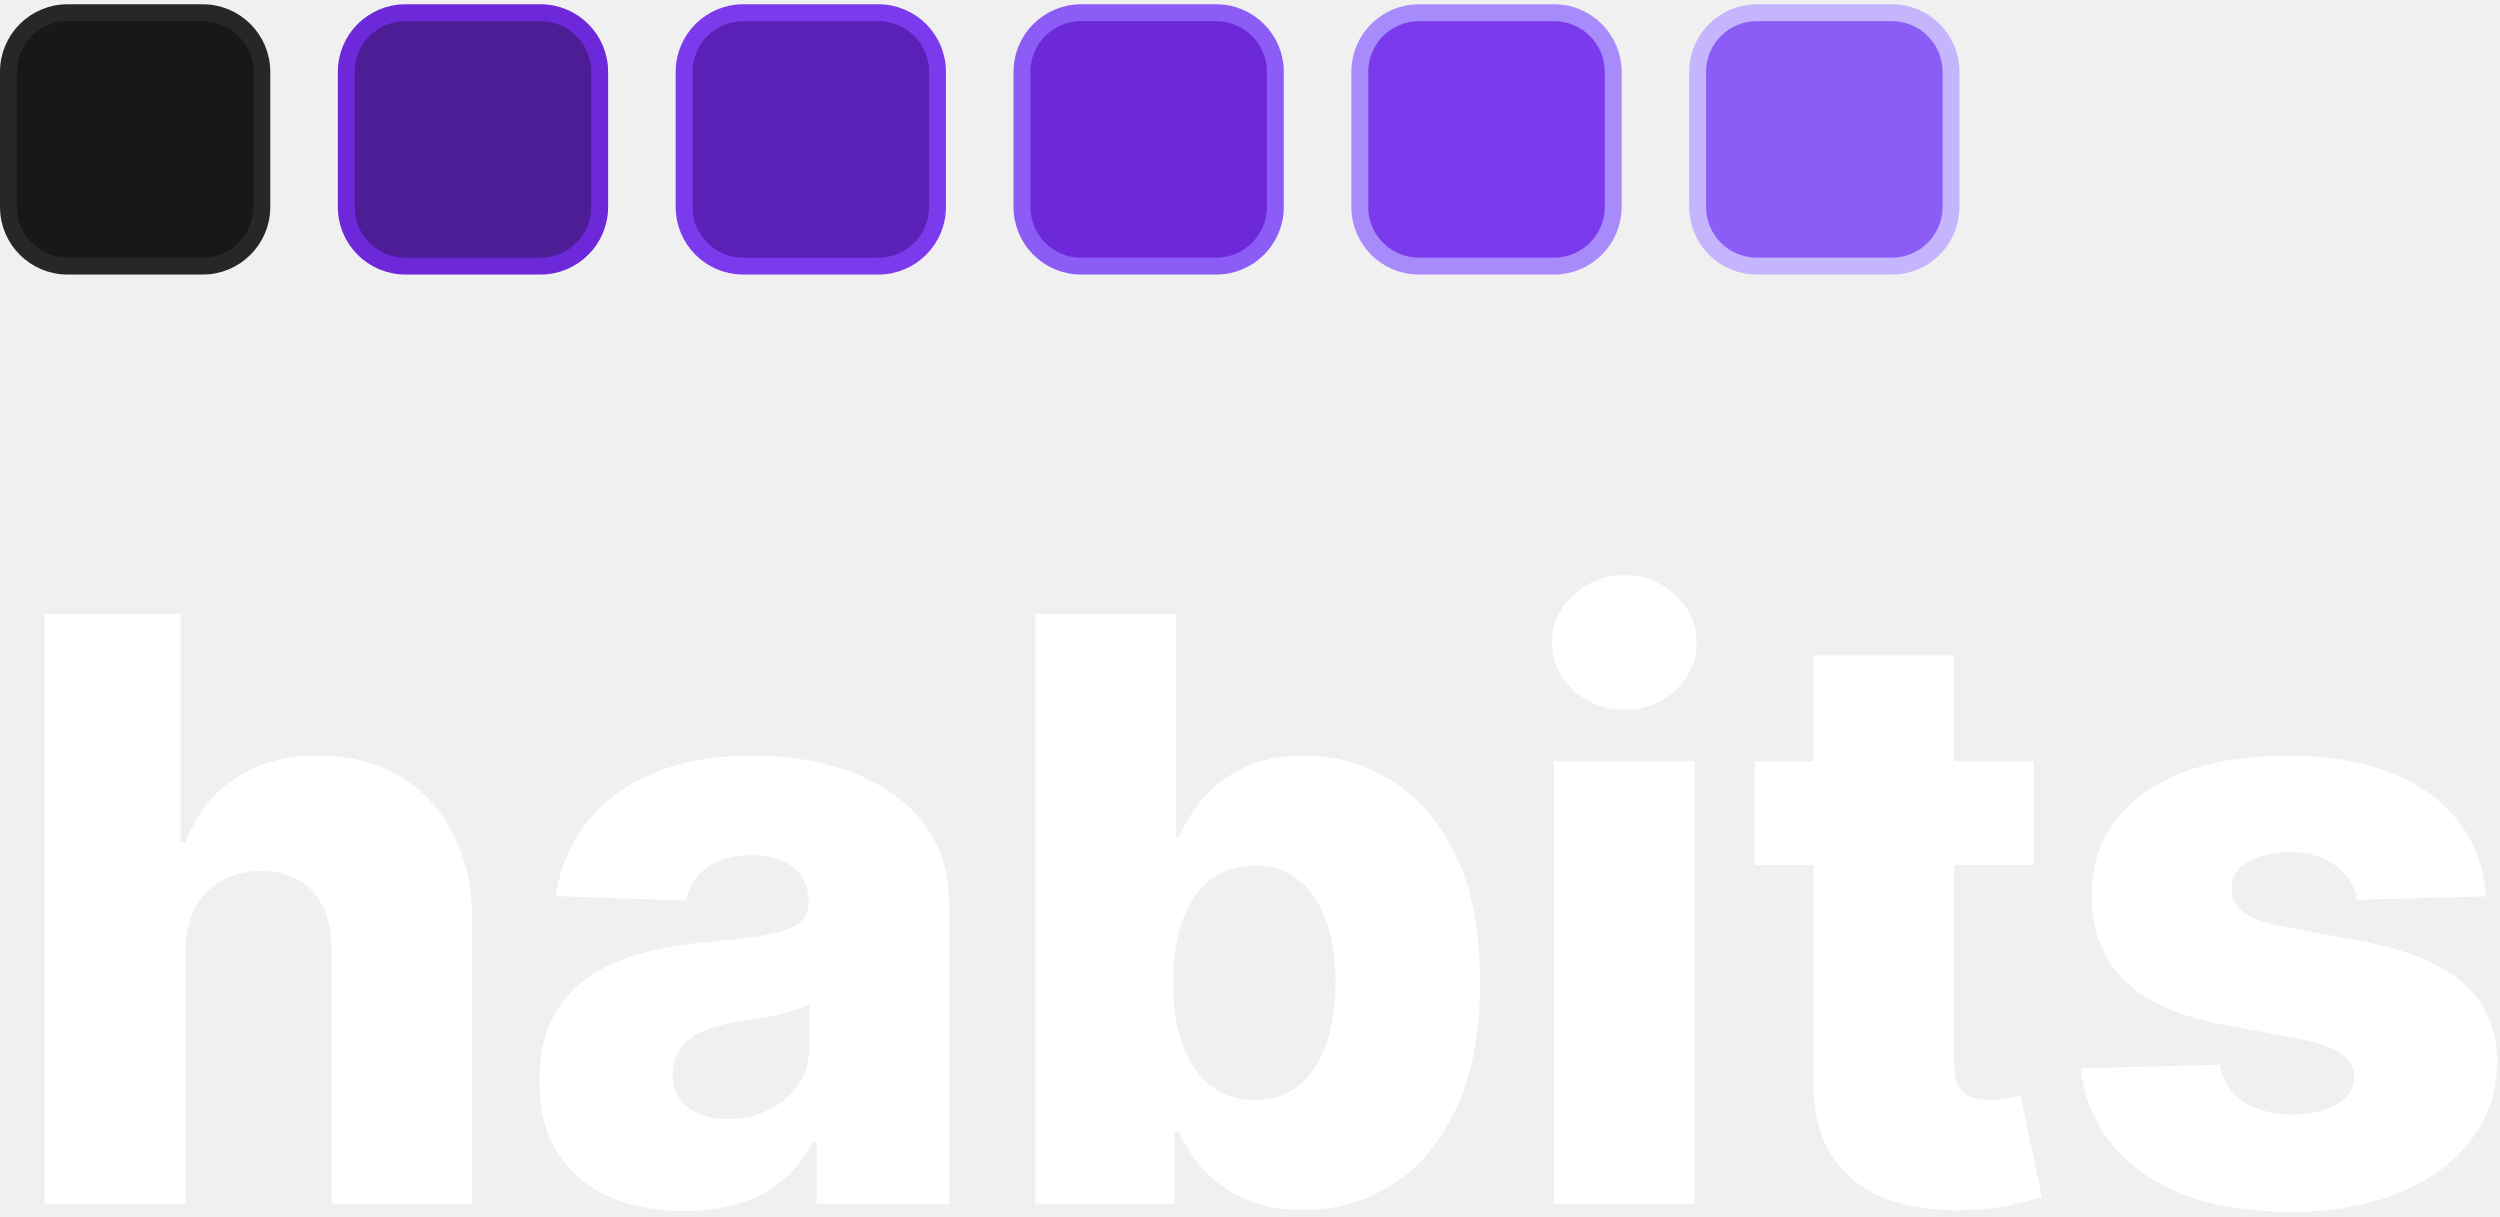
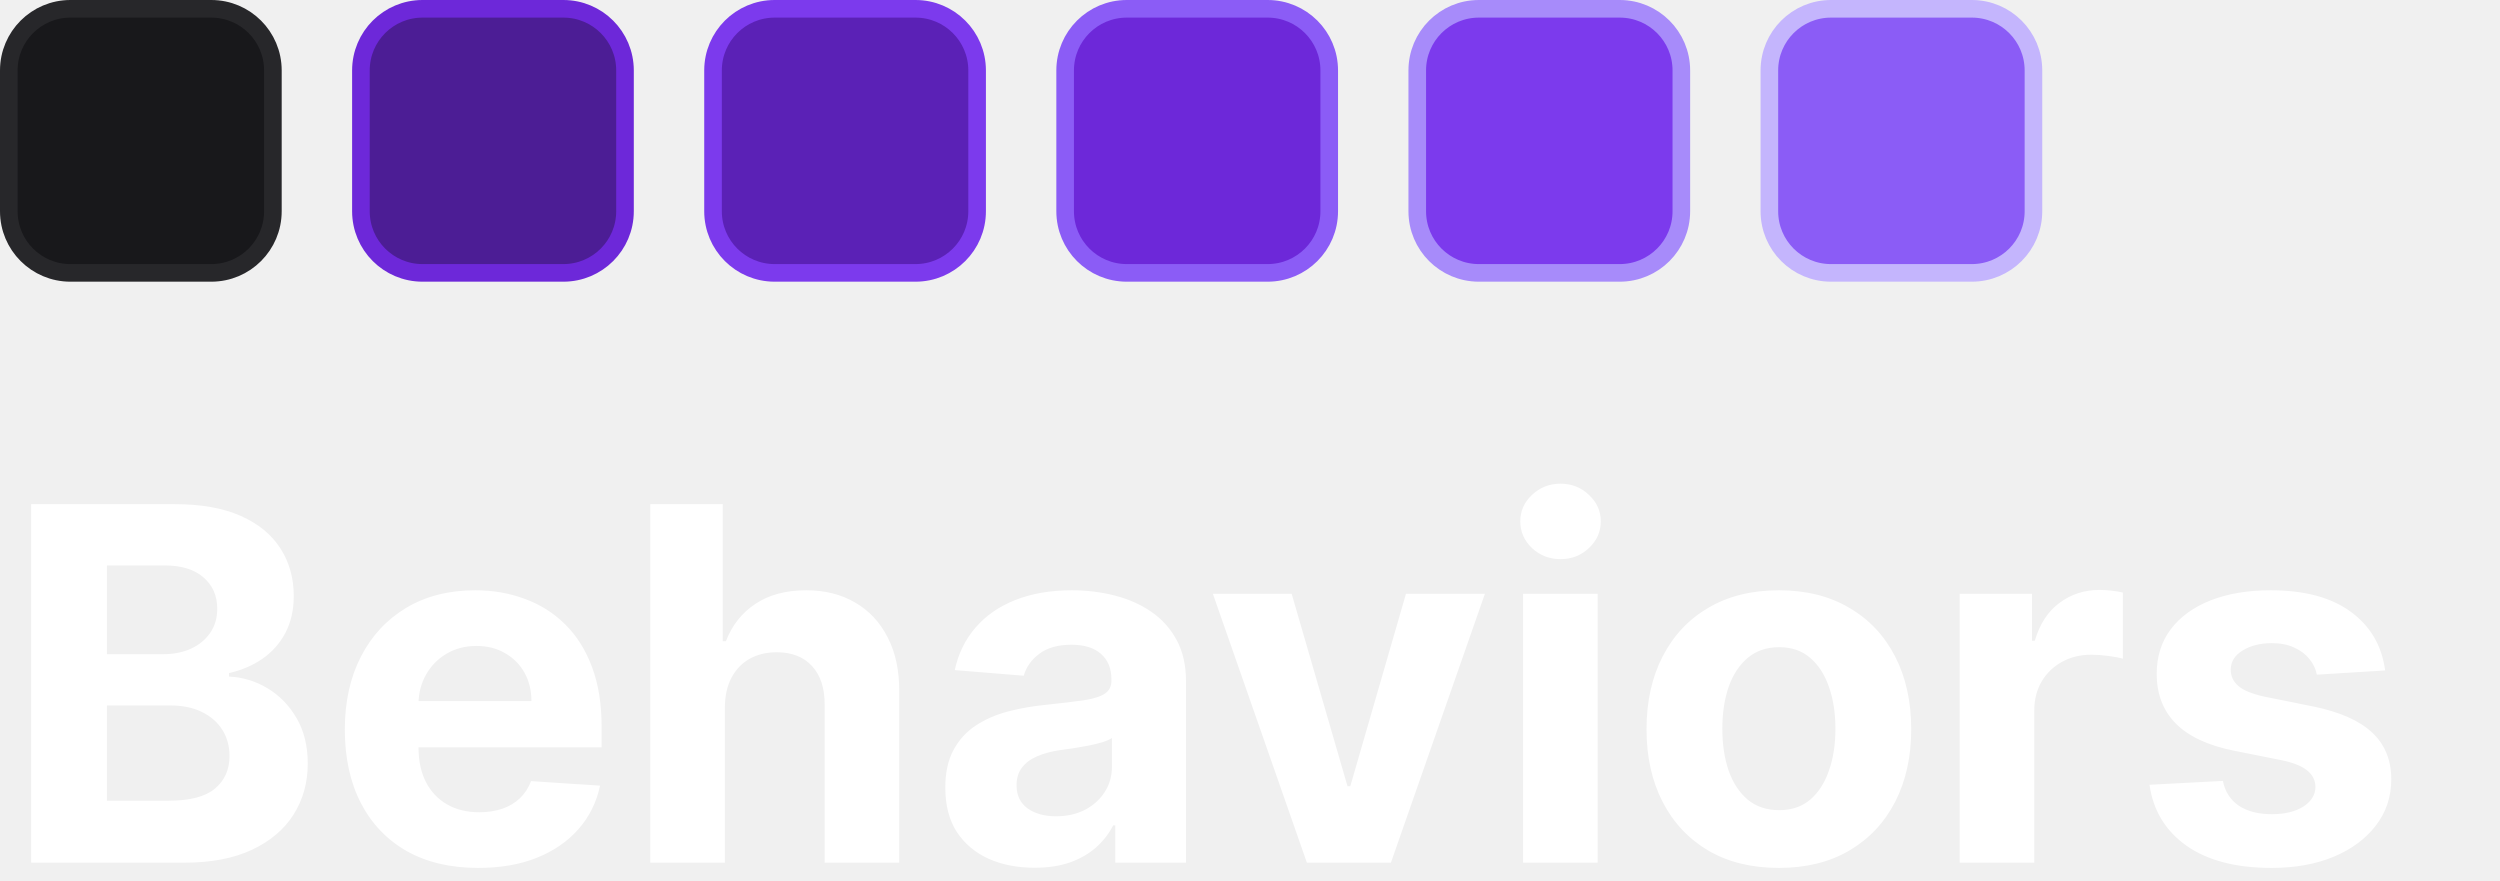
- <svg xmlns="http://www.w3.org/2000/svg" width="148" height="72" viewBox="0 0 148 72" fill="none">
-   <path d="M10.977 56.321V71.253H2.642V36.344H10.704V49.878H10.994C11.585 48.264 12.551 47.003 13.892 46.094C15.244 45.185 16.898 44.73 18.852 44.73C20.693 44.73 22.296 45.139 23.659 45.957C25.023 46.764 26.079 47.906 26.829 49.383C27.591 50.861 27.966 52.588 27.954 54.565V71.253H19.619V56.202C19.631 54.747 19.267 53.611 18.528 52.793C17.79 51.974 16.75 51.565 15.409 51.565C14.534 51.565 13.761 51.758 13.091 52.145C12.432 52.52 11.915 53.06 11.54 53.764C11.176 54.469 10.989 55.321 10.977 56.321Z" fill="white" />
-   <path d="M40.538 71.696C38.868 71.696 37.385 71.418 36.09 70.861C34.805 70.293 33.788 69.44 33.038 68.304C32.3 67.156 31.93 65.719 31.93 63.992C31.93 62.537 32.186 61.31 32.697 60.31C33.209 59.31 33.913 58.497 34.811 57.872C35.709 57.247 36.743 56.776 37.913 56.457C39.084 56.128 40.334 55.906 41.663 55.793C43.152 55.656 44.351 55.514 45.26 55.367C46.169 55.207 46.828 54.986 47.237 54.702C47.658 54.406 47.868 53.992 47.868 53.457V53.372C47.868 52.497 47.567 51.821 46.965 51.344C46.362 50.867 45.55 50.628 44.527 50.628C43.425 50.628 42.538 50.867 41.868 51.344C41.197 51.821 40.771 52.48 40.59 53.321L32.902 53.048C33.129 51.457 33.715 50.037 34.658 48.787C35.612 47.526 36.919 46.537 38.578 45.821C40.249 45.094 42.254 44.73 44.595 44.73C46.266 44.73 47.805 44.929 49.215 45.327C50.624 45.713 51.851 46.281 52.896 47.031C53.942 47.77 54.749 48.679 55.317 49.758C55.896 50.838 56.186 52.071 56.186 53.457V71.253H48.345V67.605H48.141C47.675 68.492 47.078 69.242 46.351 69.855C45.635 70.469 44.788 70.929 43.811 71.236C42.845 71.543 41.754 71.696 40.538 71.696ZM43.112 66.242C44.01 66.242 44.817 66.06 45.533 65.696C46.26 65.332 46.84 64.832 47.271 64.196C47.703 63.548 47.919 62.798 47.919 61.946V59.457C47.68 59.582 47.391 59.696 47.05 59.798C46.72 59.901 46.356 59.997 45.959 60.088C45.561 60.179 45.152 60.258 44.731 60.327C44.311 60.395 43.908 60.457 43.521 60.514C42.737 60.639 42.067 60.832 41.51 61.094C40.965 61.355 40.544 61.696 40.249 62.117C39.965 62.526 39.822 63.014 39.822 63.582C39.822 64.446 40.129 65.105 40.743 65.56C41.368 66.014 42.158 66.242 43.112 66.242Z" fill="white" />
-   <path d="M61.283 71.253V36.344H69.618V49.554H69.788C70.129 48.758 70.612 47.992 71.237 47.253C71.874 46.514 72.68 45.912 73.658 45.446C74.646 44.969 75.828 44.73 77.203 44.73C79.021 44.73 80.72 45.207 82.3 46.162C83.891 47.117 85.175 48.588 86.152 50.577C87.129 52.565 87.618 55.099 87.618 58.179C87.618 61.145 87.146 63.628 86.203 65.628C85.271 67.628 84.01 69.128 82.419 70.128C80.84 71.128 79.084 71.628 77.152 71.628C75.834 71.628 74.692 71.412 73.726 70.98C72.76 70.548 71.947 69.98 71.288 69.276C70.641 68.571 70.141 67.815 69.788 67.008H69.533V71.253H61.283ZM69.447 58.162C69.447 59.571 69.635 60.798 70.01 61.844C70.396 62.889 70.947 63.702 71.663 64.281C72.391 64.849 73.26 65.133 74.271 65.133C75.294 65.133 76.163 64.849 76.879 64.281C77.595 63.702 78.135 62.889 78.499 61.844C78.874 60.798 79.061 59.571 79.061 58.162C79.061 56.753 78.874 55.531 78.499 54.497C78.135 53.463 77.595 52.662 76.879 52.094C76.175 51.526 75.305 51.242 74.271 51.242C73.249 51.242 72.379 51.52 71.663 52.077C70.947 52.633 70.396 53.429 70.01 54.463C69.635 55.497 69.447 56.73 69.447 58.162Z" fill="white" />
-   <path d="M91.986 71.253V45.071H100.321V71.253H91.986ZM96.162 42.02C94.992 42.02 93.986 41.633 93.145 40.861C92.304 40.077 91.883 39.133 91.883 38.031C91.883 36.94 92.304 36.008 93.145 35.236C93.986 34.452 94.992 34.06 96.162 34.06C97.344 34.06 98.349 34.452 99.179 35.236C100.02 36.008 100.44 36.94 100.44 38.031C100.44 39.133 100.02 40.077 99.179 40.861C98.349 41.633 97.344 42.02 96.162 42.02Z" fill="white" />
-   <path d="M120.405 45.071V51.207H103.888V45.071H120.405ZM107.348 38.798H115.683V63.02C115.683 63.531 115.763 63.946 115.922 64.264C116.092 64.571 116.337 64.793 116.655 64.929C116.973 65.054 117.354 65.117 117.797 65.117C118.115 65.117 118.45 65.088 118.803 65.031C119.166 64.963 119.439 64.906 119.621 64.861L120.882 70.878C120.484 70.992 119.922 71.133 119.195 71.304C118.479 71.474 117.621 71.582 116.621 71.628C114.666 71.719 112.99 71.492 111.592 70.946C110.206 70.389 109.143 69.526 108.405 68.355C107.678 67.185 107.325 65.713 107.348 63.94V38.798Z" fill="white" />
-   <path d="M147.188 53.065L139.534 53.27C139.455 52.724 139.239 52.242 138.886 51.821C138.534 51.389 138.074 51.054 137.506 50.815C136.949 50.565 136.301 50.44 135.562 50.44C134.597 50.44 133.773 50.633 133.091 51.02C132.42 51.406 132.091 51.929 132.102 52.588C132.091 53.099 132.295 53.543 132.716 53.918C133.148 54.293 133.915 54.594 135.017 54.821L140.062 55.776C142.676 56.276 144.619 57.105 145.892 58.264C147.176 59.423 147.824 60.957 147.835 62.867C147.824 64.662 147.29 66.224 146.233 67.554C145.188 68.883 143.756 69.918 141.938 70.656C140.119 71.383 138.04 71.747 135.699 71.747C131.96 71.747 129.011 70.98 126.852 69.446C124.705 67.901 123.477 65.832 123.17 63.242L131.403 63.037C131.585 63.992 132.057 64.719 132.818 65.219C133.58 65.719 134.551 65.969 135.733 65.969C136.801 65.969 137.67 65.77 138.341 65.372C139.011 64.974 139.352 64.446 139.364 63.787C139.352 63.196 139.091 62.724 138.58 62.372C138.068 62.008 137.267 61.724 136.176 61.52L131.608 60.651C128.983 60.173 127.028 59.293 125.744 58.008C124.46 56.713 123.824 55.065 123.835 53.065C123.824 51.315 124.29 49.821 125.233 48.582C126.176 47.332 127.517 46.378 129.256 45.719C130.994 45.06 133.045 44.73 135.409 44.73C138.955 44.73 141.75 45.474 143.795 46.963C145.841 48.44 146.972 50.474 147.188 53.065Z" fill="white" />
-   <rect x="0.5" y="0.753" width="15" height="15" rx="3.5" fill="#18181B" stroke="#27272A" />
-   <rect x="20.5" y="0.753" width="15" height="15" rx="3.5" fill="#4C1D95" stroke="#6D28D9" />
-   <rect x="40.5" y="0.753" width="15" height="15" rx="3.5" fill="#5B21B6" stroke="#7C3AED" />
-   <rect x="60.5" y="0.753" width="15" height="15" rx="3.5" fill="#6D28D9" stroke="#8B5CF6" />
-   <rect x="80.5" y="0.753" width="15" height="15" rx="3.5" fill="#7C3AED" stroke="#A78BFA" />
-   <rect x="100.5" y="0.753" width="15" height="15" rx="3.5" fill="#8B5CF6" stroke="#C4B5FD" />
+ <svg xmlns="http://www.w3.org/2000/svg" width="142" height="50" viewBox="0 0 142 50" fill="none">
+   <rect x="0.5" y="0.5" width="15" height="15" rx="3.5" fill="#18181B" stroke="#27272A" />
+   <rect x="20.5" y="0.5" width="15" height="15" rx="3.5" fill="#4C1D95" stroke="#6D28D9" />
+   <rect x="40.5" y="0.5" width="15" height="15" rx="3.5" fill="#5B21B6" stroke="#7C3AED" />
+   <rect x="60.5" y="0.5" width="15" height="15" rx="3.5" fill="#6D28D9" stroke="#8B5CF6" />
+   <rect x="80.5" y="0.5" width="15" height="15" rx="3.5" fill="#7C3AED" stroke="#A78BFA" />
+   <rect x="100.5" y="0.5" width="15" height="15" rx="3.5" fill="#8B5CF6" stroke="#C4B5FD" />
+   <path d="M1.77 49V28.636H9.923C11.421 28.636 12.671 28.858 13.672 29.303C14.673 29.747 15.425 30.363 15.929 31.152C16.433 31.934 16.685 32.836 16.685 33.856C16.685 34.652 16.526 35.351 16.207 35.955C15.889 36.551 15.452 37.042 14.895 37.426C14.345 37.804 13.715 38.072 13.006 38.231V38.43C13.781 38.464 14.507 38.682 15.183 39.087C15.866 39.491 16.419 40.058 16.844 40.787C17.268 41.51 17.48 42.371 17.48 43.372C17.48 44.453 17.212 45.417 16.675 46.266C16.144 47.108 15.359 47.774 14.318 48.264C13.277 48.755 11.995 49 10.47 49H1.77ZM6.075 45.48H9.585C10.785 45.48 11.66 45.251 12.21 44.794C12.76 44.33 13.036 43.714 13.036 42.945C13.036 42.381 12.9 41.884 12.628 41.453C12.356 41.022 11.968 40.684 11.464 40.439C10.967 40.194 10.374 40.071 9.685 40.071H6.075V45.48ZM6.075 37.158H9.267C9.857 37.158 10.381 37.055 10.838 36.849C11.302 36.637 11.667 36.339 11.932 35.955C12.204 35.57 12.339 35.109 12.339 34.572C12.339 33.837 12.078 33.243 11.554 32.793C11.037 32.342 10.301 32.117 9.347 32.117H6.075V37.158ZM27.162 49.298C25.591 49.298 24.239 48.98 23.105 48.344C21.979 47.701 21.11 46.793 20.5 45.619C19.89 44.439 19.586 43.044 19.586 41.433C19.586 39.862 19.89 38.483 20.5 37.297C21.11 36.11 21.969 35.186 23.076 34.523C24.189 33.86 25.495 33.528 26.993 33.528C28.001 33.528 28.939 33.691 29.807 34.016C30.682 34.334 31.445 34.814 32.094 35.457C32.75 36.1 33.261 36.909 33.625 37.883C33.99 38.851 34.172 39.985 34.172 41.284V42.447H21.276V39.822H30.185C30.185 39.213 30.052 38.672 29.787 38.202C29.522 37.731 29.154 37.363 28.684 37.098C28.22 36.826 27.679 36.69 27.063 36.69C26.42 36.69 25.85 36.84 25.353 37.138C24.862 37.429 24.478 37.824 24.199 38.321C23.921 38.812 23.778 39.358 23.772 39.962V42.457C23.772 43.213 23.911 43.866 24.189 44.416C24.474 44.966 24.875 45.391 25.392 45.689C25.909 45.987 26.523 46.136 27.232 46.136C27.703 46.136 28.133 46.07 28.524 45.938C28.916 45.805 29.25 45.606 29.529 45.341C29.807 45.076 30.019 44.751 30.165 44.367L34.083 44.625C33.884 45.566 33.476 46.388 32.86 47.091C32.25 47.787 31.461 48.331 30.493 48.722C29.532 49.106 28.422 49.298 27.162 49.298ZM41.172 40.17V49H36.936V28.636H41.053V36.422H41.232C41.577 35.52 42.133 34.814 42.902 34.304C43.671 33.787 44.636 33.528 45.796 33.528C46.856 33.528 47.781 33.76 48.57 34.224C49.365 34.682 49.982 35.341 50.419 36.203C50.864 37.058 51.082 38.082 51.076 39.276V49H46.84V40.031C46.846 39.09 46.608 38.358 46.124 37.834C45.647 37.31 44.977 37.048 44.115 37.048C43.539 37.048 43.028 37.171 42.584 37.416C42.147 37.661 41.802 38.019 41.55 38.49C41.305 38.954 41.179 39.514 41.172 40.17ZM58.764 49.288C57.79 49.288 56.921 49.119 56.159 48.781C55.397 48.437 54.794 47.929 54.349 47.26C53.912 46.584 53.693 45.742 53.693 44.734C53.693 43.886 53.849 43.173 54.16 42.597C54.472 42.02 54.896 41.556 55.433 41.205C55.97 40.853 56.58 40.588 57.263 40.409C57.952 40.23 58.675 40.104 59.43 40.031C60.319 39.938 61.035 39.852 61.578 39.773C62.122 39.687 62.516 39.561 62.761 39.395C63.007 39.229 63.129 38.984 63.129 38.659V38.599C63.129 37.97 62.93 37.483 62.533 37.138C62.142 36.793 61.585 36.621 60.862 36.621C60.1 36.621 59.493 36.79 59.043 37.128C58.592 37.459 58.294 37.877 58.148 38.381L54.23 38.062C54.429 37.135 54.82 36.332 55.403 35.656C55.987 34.974 56.739 34.45 57.66 34.085C58.589 33.714 59.662 33.528 60.882 33.528C61.731 33.528 62.543 33.628 63.318 33.827C64.1 34.026 64.793 34.334 65.396 34.751C66.006 35.169 66.487 35.706 66.838 36.362C67.189 37.012 67.365 37.791 67.365 38.699V49H63.348V46.882H63.229C62.983 47.359 62.655 47.78 62.244 48.145C61.833 48.503 61.34 48.785 60.763 48.99C60.186 49.189 59.52 49.288 58.764 49.288ZM59.977 46.365C60.6 46.365 61.151 46.242 61.628 45.997C62.105 45.745 62.48 45.407 62.751 44.983C63.023 44.559 63.159 44.078 63.159 43.541V41.92C63.026 42.007 62.844 42.086 62.612 42.159C62.387 42.225 62.132 42.288 61.847 42.348C61.562 42.401 61.276 42.451 60.992 42.497C60.706 42.537 60.448 42.573 60.216 42.606C59.719 42.679 59.285 42.795 58.913 42.955C58.542 43.114 58.254 43.329 58.048 43.601C57.843 43.866 57.74 44.197 57.74 44.595C57.74 45.172 57.949 45.613 58.367 45.918C58.791 46.216 59.328 46.365 59.977 46.365ZM84.343 33.727L79.004 49H74.231L68.891 33.727H73.366L76.538 44.655H76.697L79.859 33.727H84.343ZM86.511 49V33.727H90.746V49H86.511ZM88.638 31.759C88.009 31.759 87.469 31.55 87.018 31.132C86.574 30.708 86.352 30.201 86.352 29.611C86.352 29.027 86.574 28.527 87.018 28.109C87.469 27.685 88.009 27.473 88.638 27.473C89.268 27.473 89.805 27.685 90.249 28.109C90.7 28.527 90.925 29.027 90.925 29.611C90.925 30.201 90.7 30.708 90.249 31.132C89.805 31.55 89.268 31.759 88.638 31.759ZM101.04 49.298C99.496 49.298 98.16 48.97 97.033 48.314C95.913 47.651 95.048 46.73 94.438 45.55C93.828 44.363 93.523 42.988 93.523 41.423C93.523 39.846 93.828 38.467 94.438 37.287C95.048 36.1 95.913 35.179 97.033 34.523C98.16 33.86 99.496 33.528 101.04 33.528C102.585 33.528 103.917 33.86 105.037 34.523C106.164 35.179 107.033 36.1 107.642 37.287C108.252 38.467 108.557 39.846 108.557 41.423C108.557 42.988 108.252 44.363 107.642 45.55C107.033 46.73 106.164 47.651 105.037 48.314C103.917 48.97 102.585 49.298 101.04 49.298ZM101.06 46.017C101.763 46.017 102.349 45.818 102.82 45.42C103.291 45.016 103.645 44.466 103.884 43.77C104.129 43.074 104.252 42.282 104.252 41.394C104.252 40.505 104.129 39.713 103.884 39.017C103.645 38.321 103.291 37.771 102.82 37.367C102.349 36.962 101.763 36.76 101.06 36.76C100.351 36.76 99.754 36.962 99.27 37.367C98.793 37.771 98.432 38.321 98.186 39.017C97.948 39.713 97.829 40.505 97.829 41.394C97.829 42.282 97.948 43.074 98.186 43.77C98.432 44.466 98.793 45.016 99.27 45.42C99.754 45.818 100.351 46.017 101.06 46.017ZM111.311 49V33.727H115.418V36.392H115.577C115.855 35.444 116.323 34.728 116.979 34.244C117.635 33.754 118.391 33.508 119.246 33.508C119.458 33.508 119.687 33.522 119.932 33.548C120.177 33.575 120.393 33.611 120.578 33.658V37.416C120.38 37.356 120.105 37.303 119.753 37.257C119.402 37.211 119.08 37.188 118.789 37.188C118.166 37.188 117.609 37.323 117.118 37.595C116.634 37.86 116.25 38.231 115.965 38.709C115.686 39.186 115.547 39.736 115.547 40.359V49H111.311ZM135.476 38.082L131.598 38.321C131.532 37.99 131.389 37.691 131.17 37.426C130.952 37.154 130.663 36.939 130.305 36.78C129.954 36.614 129.533 36.531 129.043 36.531C128.386 36.531 127.833 36.67 127.382 36.949C126.931 37.221 126.706 37.585 126.706 38.043C126.706 38.407 126.852 38.715 127.143 38.967C127.435 39.219 127.936 39.421 128.645 39.574L131.409 40.131C132.894 40.436 134.001 40.926 134.73 41.602C135.459 42.278 135.824 43.167 135.824 44.267C135.824 45.268 135.529 46.146 134.939 46.902C134.356 47.658 133.554 48.248 132.533 48.672C131.518 49.09 130.348 49.298 129.023 49.298C127.001 49.298 125.39 48.877 124.19 48.035C122.997 47.187 122.298 46.034 122.092 44.575L126.259 44.356C126.384 44.973 126.689 45.444 127.173 45.769C127.657 46.087 128.277 46.246 129.033 46.246C129.775 46.246 130.372 46.103 130.822 45.818C131.28 45.526 131.512 45.152 131.518 44.695C131.512 44.31 131.349 43.995 131.031 43.75C130.713 43.498 130.223 43.306 129.56 43.173L126.915 42.646C125.423 42.348 124.313 41.831 123.584 41.095C122.861 40.359 122.5 39.421 122.5 38.281C122.5 37.3 122.765 36.455 123.295 35.746C123.832 35.036 124.585 34.49 125.553 34.105C126.527 33.721 127.667 33.528 128.973 33.528C130.902 33.528 132.42 33.936 133.527 34.751C134.641 35.567 135.29 36.677 135.476 38.082Z" fill="white" />
</svg>
